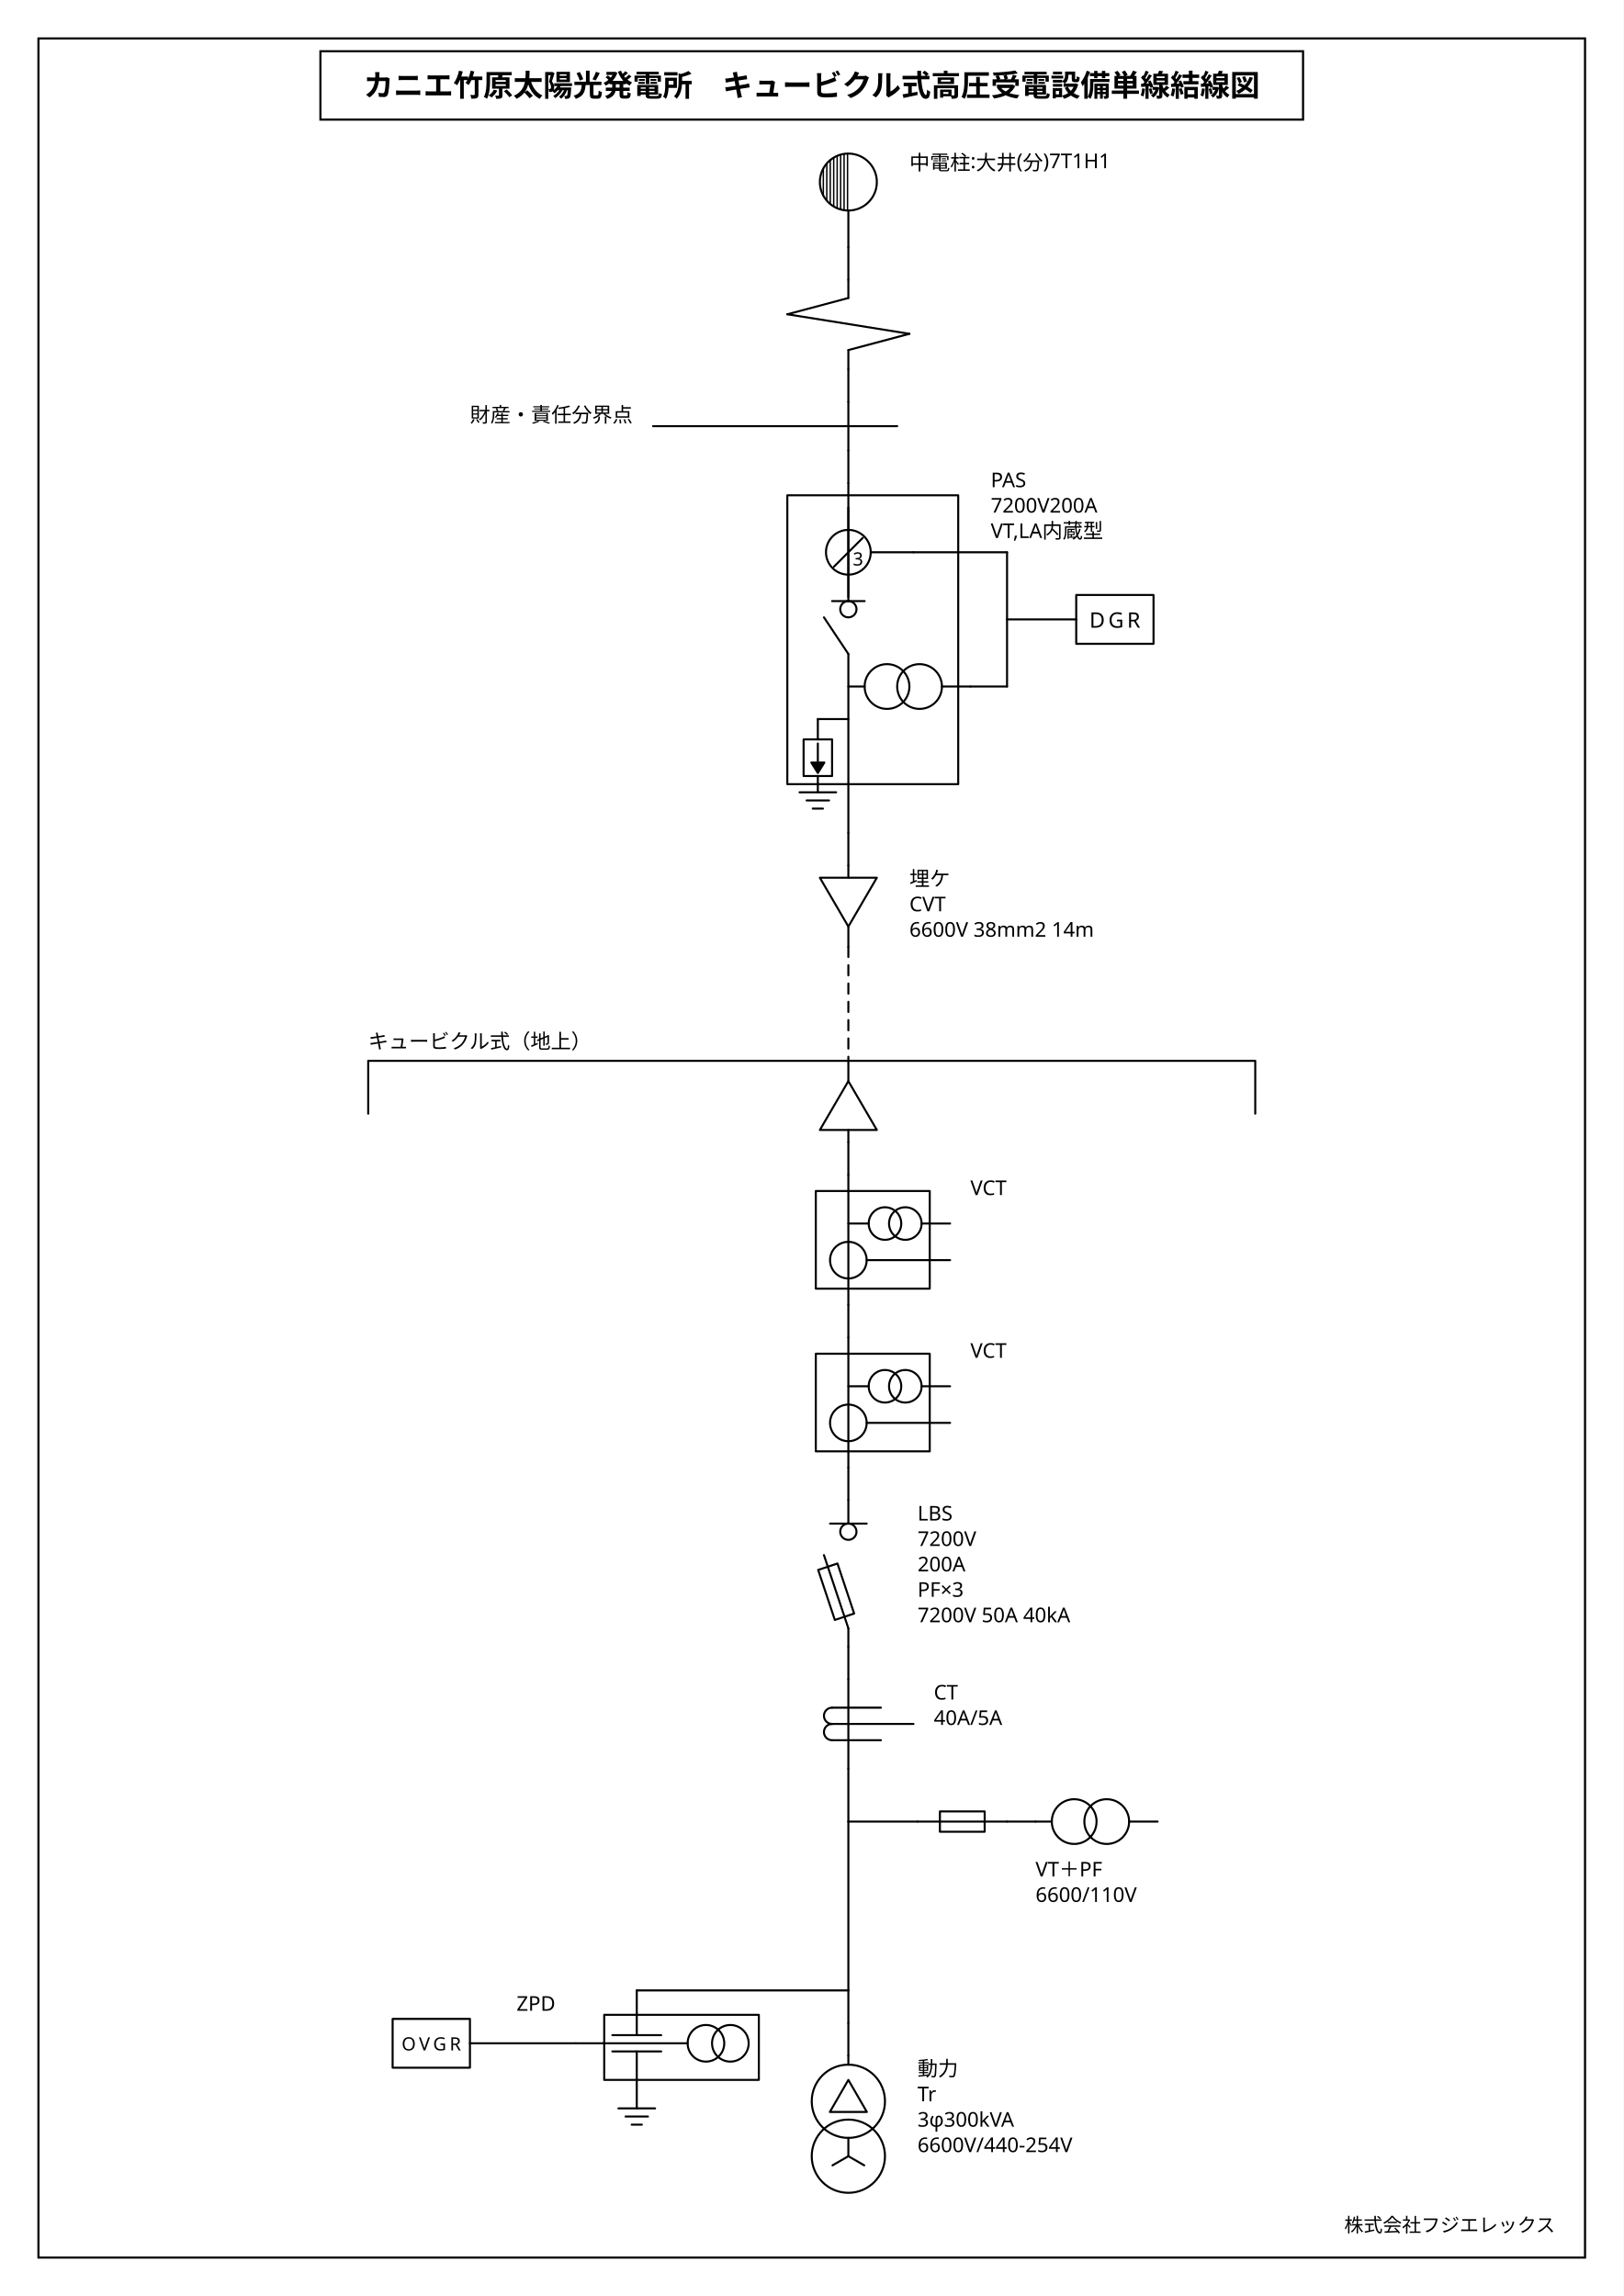
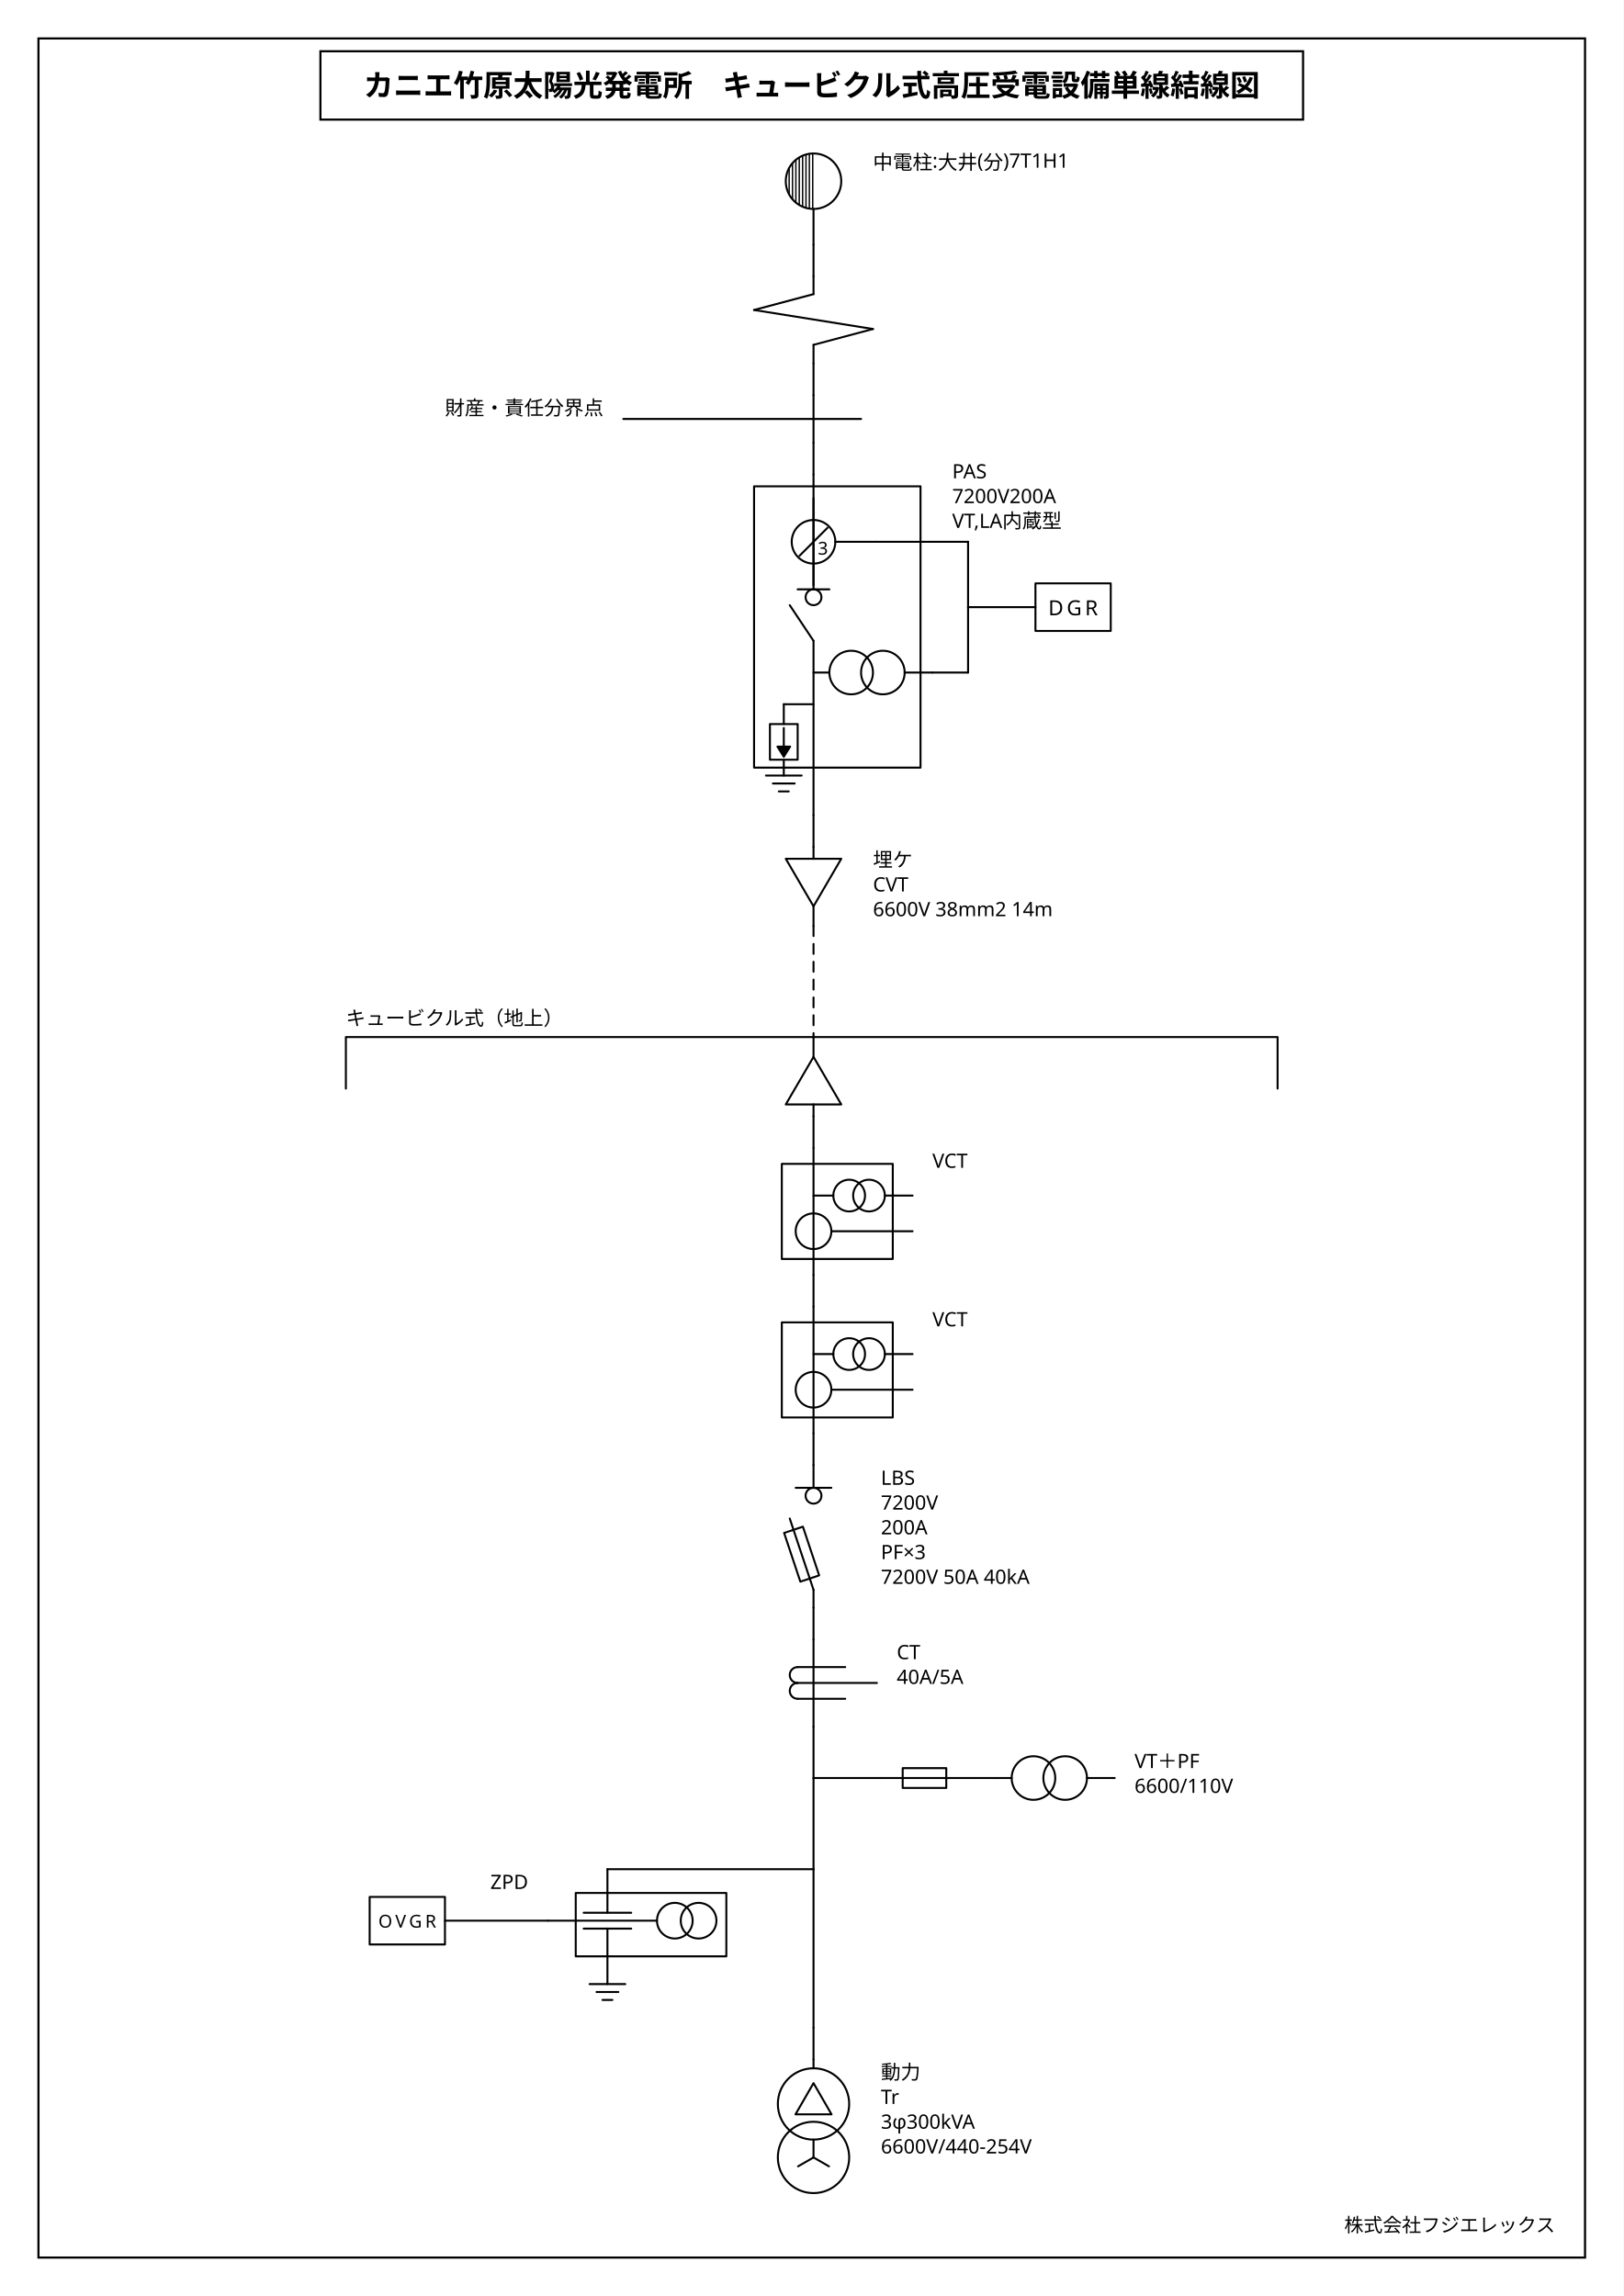
<svg xmlns="http://www.w3.org/2000/svg" viewBox="0 0 760 1075" width="760" height="1075">
  <rect x="0" y="0" width="760" height="1075" fill="#fff" />
  <g stroke="#000" fill="none">
    <rect x="18" y="18" width="724" height="1039" stroke-width="1" />
    <rect x="150" y="24" width="460" height="32" stroke-width="1" />
  </g>
  <text x="380" y="45" font-size="14" font-weight="700" text-anchor="middle" font-family="IPAGothic, 'IPAゴシック', 'Noto Sans JP', 'Hiragino Kaku Gothic ProN', 'Yu Gothic', sans-serif" fill="#000">カニエ竹原太陽光発電所　キュービクル式高圧受電設備単線結線図</text>
  <text x="728" y="1045" font-size="9" text-anchor="end" font-family="IPAGothic, 'IPAゴシック', 'Noto Sans JP', 'Hiragino Kaku Gothic ProN', 'Yu Gothic', sans-serif" fill="#000">株式会社フジエレックス</text>
-   <g transform="translate(397.14 70) scale(0.9524)">
+   <g transform="translate(380.83 70) scale(0.9276)">
    <g stroke="#000" fill="none" stroke-linecap="round" stroke-linejoin="round" color="#000">
-       <path d="M -236 448 L 200 448 M -236 448 L -236 474 M 200 448 L 200 474" fill="none" stroke-width="1" />
+       <path d="M -236 448 L 234.2 448 M -236 448 L -236 474 M 234.2 448 L 234.2 474" fill="none" stroke-width="1" />
      <text x="-236" y="442" font-size="10" font-family="IPAGothic, 'IPAゴシック', 'Noto Sans JP', 'Hiragino Kaku Gothic ProN', 'Yu Gothic', sans-serif" fill="currentColor" stroke="none">キュービクル式（地上）</text>
      <line x1="0" y1="48" x2="0" y2="64" stroke-width="1" />
      <line x1="0" y1="108" x2="0" y2="124" stroke-width="1" />
      <line x1="0" y1="148" x2="0" y2="164" stroke-width="1" />
      <line x1="0" y1="280" x2="-15" y2="280" stroke-width="1" />
      <line x1="32" y1="198" x2="78" y2="198" stroke-width="1" />
      <line x1="78" y1="198" x2="78" y2="231" stroke-width="1" />
      <line x1="60" y1="264" x2="78" y2="264" stroke-width="1" />
      <line x1="78" y1="264" x2="78" y2="231" stroke-width="1" />
      <line x1="78" y1="231" x2="112" y2="231" stroke-width="1" />
      <line x1="0" y1="336" x2="0" y2="352" stroke-width="1" />
      <line x1="0" y1="392" x2="0" y2="448" stroke-width="1" stroke-dasharray="5 4" />
      <line x1="0" y1="488" x2="0" y2="504" stroke-width="1" />
      <line x1="0" y1="568" x2="0" y2="584" stroke-width="1" />
      <line x1="0" y1="648" x2="0" y2="664" stroke-width="1" />
      <line x1="0" y1="736" x2="0" y2="752" stroke-width="1" />
      <line x1="0" y1="796" x2="0" y2="822" stroke-width="1" />
      <line x1="0" y1="822" x2="34" y2="822" stroke-width="1" />
      <line x1="78" y1="822" x2="92" y2="822" stroke-width="1" />
-       <line x1="0" y1="822" x2="0" y2="905" stroke-width="1" />
-       <line x1="0" y1="905" x2="-104" y2="905" stroke-width="1" />
-       <line x1="-134" y1="931" x2="-186" y2="931" stroke-width="1" />
-       <line x1="0" y1="905" x2="0" y2="921" stroke-width="1" />
-       <line x1="0" y1="921" x2="0" y2="937" stroke-width="1" />
+       <line x1="0" y1="822" x2="0" y2="868" stroke-width="1" />
+       <line x1="0" y1="868" x2="-104" y2="868" stroke-width="1" />
+       <line x1="-134" y1="894" x2="-186" y2="894" stroke-width="1" />
+       <line x1="0" y1="868" x2="0" y2="948" stroke-width="1" />
+       <line x1="0" y1="948" x2="0" y2="964" stroke-width="1" />
      <g transform="translate(-16 0)">
        <circle cx="16" cy="16" r="14" fill="none" stroke-width="1" />
        <line x1="3.7" y1="9.313" x2="3.7" y2="22.687" stroke-width="0.7" />
        <line x1="5.4" y1="6.855" x2="5.4" y2="25.145" stroke-width="0.7" />
        <line x1="7.1" y1="5.193" x2="7.1" y2="26.807" stroke-width="0.7" />
        <line x1="8.8" y1="3.993" x2="8.8" y2="28.007" stroke-width="0.7" />
        <line x1="10.5" y1="3.126" x2="10.5" y2="28.874" stroke-width="0.7" />
        <line x1="12.2" y1="2.526" x2="12.2" y2="29.474" stroke-width="0.7" />
        <line x1="13.9" y1="2.158" x2="13.9" y2="29.842" stroke-width="0.7" />
        <line x1="15.6" y1="2.006" x2="15.6" y2="29.994" stroke-width="0.7" />
        <line x1="16" y1="30" x2="16" y2="48" stroke-width="1" />
      </g>
      <text x="30" y="10" font-size="10" text-anchor="start" font-family="IPAGothic, 'IPAゴシック', 'Noto Sans JP', 'Hiragino Kaku Gothic ProN', 'Yu Gothic', sans-serif" fill="currentColor" stroke="none">
        <tspan x="30" dy="0">中電柱:大井(分)7T1H1</tspan>
      </text>
      <g transform="translate(-30 64)">
        <line x1="30" y1="0" x2="30" y2="9" stroke-width="1" />
        <line x1="30" y1="9" x2="0" y2="17" stroke-width="1" />
        <line x1="0" y1="17" x2="60" y2="26.6" stroke-width="1" />
        <line x1="60" y1="26.6" x2="30" y2="34.6" stroke-width="1" />
        <line x1="30" y1="34.6" x2="30" y2="44" stroke-width="1" />
      </g>
      <g transform="translate(-96 124)">
        <line x1="96" y1="0" x2="96" y2="24" stroke-width="1" />
        <line x1="0" y1="12" x2="120" y2="12" stroke-width="1" />
      </g>
      <text x="-106" y="134" font-size="10" text-anchor="end" font-family="IPAGothic, 'IPAゴシック', 'Noto Sans JP', 'Hiragino Kaku Gothic ProN', 'Yu Gothic', sans-serif" fill="currentColor" stroke="none">
        <tspan x="-106" dy="0">財産・責任分界点</tspan>
      </text>
      <g transform="translate(-36 164)">
        <line x1="36" y1="0" x2="36" y2="6" stroke-width="1" />
        <rect x="6" y="6" width="84" height="142" fill="none" stroke-width="1" />
        <line x1="36" y1="6" x2="36" y2="58" stroke-width="1" />
        <line x1="28" y1="58" x2="44" y2="58" stroke-width="1" />
        <circle cx="36" cy="62" r="4" fill="none" stroke-width="1" />
        <line x1="36" y1="84" x2="24" y2="66" stroke-width="1" />
        <line x1="36" y1="84" x2="36" y2="172" stroke-width="1" />
      </g>
      <text x="70" y="166" font-size="10" text-anchor="start" font-family="IPAGothic, 'IPAゴシック', 'Noto Sans JP', 'Hiragino Kaku Gothic ProN', 'Yu Gothic', sans-serif" fill="currentColor" stroke="none">
        <tspan x="70" dy="0">PAS</tspan>
        <tspan x="70" dy="12.5">7200V200A</tspan>
        <tspan x="70" dy="12.5">VT,LA内蔵型</tspan>
      </text>
      <g transform="translate(-20 176)">
        <line x1="20" y1="0" x2="20" y2="44" stroke-width="1" />
        <circle cx="20" cy="22" r="11" fill="none" stroke-width="1" />
        <line x1="12.929" y1="29.071" x2="27.071" y2="14.929" stroke-width="1" />
        <text x="24.75" y="25" font-size="9" text-anchor="middle" dominant-baseline="central" font-family="IPAGothic, 'IPAゴシック', 'Noto Sans JP', 'Hiragino Kaku Gothic ProN', 'Yu Gothic', sans-serif" fill="currentColor" stroke="none">3</text>
        <line x1="31" y1="22" x2="52" y2="22" stroke-width="1" />
      </g>
      <g transform="translate(0 249)">
        <line x1="0" y1="15" x2="8" y2="15" stroke-width="1" />
        <circle cx="19" cy="15" r="11" fill="none" stroke-width="1" />
        <circle cx="35" cy="15" r="11" fill="none" stroke-width="1" />
        <line x1="46" y1="15" x2="60" y2="15" stroke-width="1" />
      </g>
      <g transform="translate(-35 280)">
        <line x1="20" y1="0" x2="20" y2="10" stroke-width="1" />
        <rect x="13" y="10" width="14" height="18" fill="none" stroke-width="1" />
        <line x1="20" y1="12" x2="20" y2="23" stroke-width="1" />
        <polygon points="16.8,21.38 20,26.5 23.2,21.38" fill="currentColor" stroke-width="1" />
        <line x1="20" y1="28" x2="20" y2="36" stroke-width="1" />
        <line x1="11" y1="36" x2="29" y2="36" stroke-width="1" />
        <line x1="14.5" y1="40" x2="25.5" y2="40" stroke-width="1" />
        <line x1="17.5" y1="44" x2="22.5" y2="44" stroke-width="1" />
      </g>
      <g transform="translate(112 219)">
        <rect x="0" y="0" width="38" height="24" fill="none" stroke-width="1" />
        <text x="19" y="12" font-size="10.5" text-anchor="middle" dominant-baseline="central" font-family="IPAGothic, 'IPAゴシック', 'Noto Sans JP', 'Hiragino Kaku Gothic ProN', 'Yu Gothic', sans-serif" letter-spacing="1.6" fill="currentColor" stroke="none">DGR</text>
      </g>
      <g transform="translate(-20 352)">
        <line x1="20" y1="0" x2="20" y2="6" stroke-width="1" />
        <polygon points="6,6 34,6 20,30" fill="none" stroke-width="1" />
        <line x1="20" y1="30" x2="20" y2="40" stroke-width="1" />
      </g>
      <text x="30" y="362" font-size="10" text-anchor="start" font-family="IPAGothic, 'IPAゴシック', 'Noto Sans JP', 'Hiragino Kaku Gothic ProN', 'Yu Gothic', sans-serif" fill="currentColor" stroke="none">
        <tspan x="30" dy="0">埋ケ</tspan>
        <tspan x="30" dy="12.5">CVT</tspan>
        <tspan x="30" dy="12.5">6600V 38mm2 14m</tspan>
      </text>
      <g transform="translate(-20 448) rotate(180 20 20)">
        <line x1="20" y1="0" x2="20" y2="6" stroke-width="1" />
        <polygon points="6,6 34,6 20,30" fill="none" stroke-width="1" />
        <line x1="20" y1="30" x2="20" y2="40" stroke-width="1" />
      </g>
      <g transform="translate(-22 504)">
        <line x1="22" y1="0" x2="22" y2="64" stroke-width="1" />
        <rect x="6" y="8" width="56" height="48" fill="none" stroke-width="1" />
        <line x1="22" y1="24" x2="32" y2="24" stroke-width="1" />
        <circle cx="40" cy="24" r="8" fill="none" stroke-width="1" />
        <circle cx="50" cy="24" r="8" fill="none" stroke-width="1" />
        <line x1="58" y1="24" x2="72" y2="24" stroke-width="1" />
        <circle cx="22" cy="42" r="9" fill="none" stroke-width="1" />
        <line x1="31" y1="42" x2="72" y2="42" stroke-width="1" />
      </g>
      <text x="60" y="514" font-size="10" text-anchor="start" font-family="IPAGothic, 'IPAゴシック', 'Noto Sans JP', 'Hiragino Kaku Gothic ProN', 'Yu Gothic', sans-serif" fill="currentColor" stroke="none">
        <tspan x="60" dy="0">VCT</tspan>
      </text>
      <g transform="translate(-22 584)">
        <line x1="22" y1="0" x2="22" y2="64" stroke-width="1" />
        <rect x="6" y="8" width="56" height="48" fill="none" stroke-width="1" />
        <line x1="22" y1="24" x2="32" y2="24" stroke-width="1" />
        <circle cx="40" cy="24" r="8" fill="none" stroke-width="1" />
        <circle cx="50" cy="24" r="8" fill="none" stroke-width="1" />
        <line x1="58" y1="24" x2="72" y2="24" stroke-width="1" />
        <circle cx="22" cy="42" r="9" fill="none" stroke-width="1" />
        <line x1="31" y1="42" x2="72" y2="42" stroke-width="1" />
      </g>
      <text x="60" y="594" font-size="10" text-anchor="start" font-family="IPAGothic, 'IPAゴシック', 'Noto Sans JP', 'Hiragino Kaku Gothic ProN', 'Yu Gothic', sans-serif" fill="currentColor" stroke="none">
        <tspan x="60" dy="0">VCT</tspan>
      </text>
      <g transform="translate(-24 664)">
        <line x1="24" y1="0" x2="24" y2="11.5" stroke-width="1" />
        <line x1="15" y1="11.5" x2="33" y2="11.5" stroke-width="1" />
        <circle cx="24" cy="15.5" r="4" fill="none" stroke-width="1" />
        <line x1="24" y1="63" x2="12" y2="27" stroke-width="1" />
        <polygon points="26.843,55.719 18.643,31.119 9.157,34.281 17.357,58.881" fill="none" stroke-width="1" />
        <line x1="24" y1="63" x2="24" y2="72" stroke-width="1" />
      </g>
      <text x="34" y="674" font-size="10" text-anchor="start" font-family="IPAGothic, 'IPAゴシック', 'Noto Sans JP', 'Hiragino Kaku Gothic ProN', 'Yu Gothic', sans-serif" fill="currentColor" stroke="none">
        <tspan x="34" dy="0">LBS</tspan>
        <tspan x="34" dy="12.5">7200V</tspan>
        <tspan x="34" dy="12.5">200A</tspan>
        <tspan x="34" dy="12.5">PF×3</tspan>
        <tspan x="34" dy="12.5">7200V 50A 40kA</tspan>
      </text>
      <g transform="translate(-24 752)">
        <line x1="24" y1="0" x2="24" y2="44" stroke-width="1" />
        <line x1="16" y1="14" x2="40" y2="14" stroke-width="1" />
        <line x1="16" y1="30" x2="40" y2="30" stroke-width="1" />
        <line x1="16" y1="22" x2="56" y2="22" stroke-width="1" />
        <path d="M 16 14 A 4 4 0 0 0 16 22" fill="none" stroke-width="1" />
        <path d="M 16 22 A 4 4 0 0 0 16 30" fill="none" stroke-width="1" />
      </g>
      <text x="42" y="762" font-size="10" text-anchor="start" font-family="IPAGothic, 'IPAゴシック', 'Noto Sans JP', 'Hiragino Kaku Gothic ProN', 'Yu Gothic', sans-serif" fill="currentColor" stroke="none">
        <tspan x="42" dy="0">CT</tspan>
        <tspan x="42" dy="12.5">40A/5A</tspan>
      </text>
      <g transform="translate(36 800) rotate(-90 20 22)">
        <line x1="20" y1="0" x2="20" y2="44" stroke-width="1" />
        <rect x="15" y="11" width="10" height="22" fill="none" stroke-width="1" />
      </g>
      <g transform="translate(92 807)">
        <line x1="0" y1="15" x2="8" y2="15" stroke-width="1" />
        <circle cx="19" cy="15" r="11" fill="none" stroke-width="1" />
        <circle cx="35" cy="15" r="11" fill="none" stroke-width="1" />
        <line x1="46" y1="15" x2="60" y2="15" stroke-width="1" />
      </g>
-       <text x="92" y="849" font-size="10" text-anchor="start" font-family="IPAGothic, 'IPAゴシック', 'Noto Sans JP', 'Hiragino Kaku Gothic ProN', 'Yu Gothic', sans-serif" fill="currentColor" stroke="none">
-         <tspan x="92" dy="0">VT＋PF</tspan>
-         <tspan x="92" dy="12.5">6600/110V</tspan>
-       </text>
-       <g transform="translate(-134 905)">
+       <text x="162" y="817" font-size="10" text-anchor="start" font-family="IPAGothic, 'IPAゴシック', 'Noto Sans JP', 'Hiragino Kaku Gothic ProN', 'Yu Gothic', sans-serif" fill="currentColor" stroke="none">
+         <tspan x="162" dy="0">VT＋PF</tspan>
+         <tspan x="162" dy="12.5">6600/110V</tspan>
+       </text>
+       <g transform="translate(-134 868)">
        <line x1="30" y1="0" x2="30" y2="22" stroke-width="1" />
        <rect x="14" y="12" width="76" height="32" fill="none" stroke-width="1" />
        <line x1="18" y1="22" x2="42" y2="22" stroke-width="1" />
        <line x1="18" y1="30" x2="42" y2="30" stroke-width="1" />
        <line x1="30" y1="30" x2="30" y2="58" stroke-width="1" />
        <line x1="21" y1="58" x2="39" y2="58" stroke-width="1" />
        <line x1="24.5" y1="62" x2="35.5" y2="62" stroke-width="1" />
        <line x1="27.5" y1="66" x2="32.5" y2="66" stroke-width="1" />
        <line x1="0" y1="26" x2="55" y2="26" stroke-width="1" />
        <circle cx="64" cy="26" r="9" fill="none" stroke-width="1" />
        <circle cx="76" cy="26" r="9" fill="none" stroke-width="1" />
      </g>
-       <text x="-144" y="915" font-size="10" text-anchor="end" font-family="IPAGothic, 'IPAゴシック', 'Noto Sans JP', 'Hiragino Kaku Gothic ProN', 'Yu Gothic', sans-serif" fill="currentColor" stroke="none">
+       <text x="-144" y="878" font-size="10" text-anchor="end" font-family="IPAGothic, 'IPAゴシック', 'Noto Sans JP', 'Hiragino Kaku Gothic ProN', 'Yu Gothic', sans-serif" fill="currentColor" stroke="none">
        <tspan x="-144" dy="0">ZPD</tspan>
      </text>
-       <g transform="translate(-224 919)">
+       <g transform="translate(-224 882)">
        <rect x="0" y="0" width="38" height="24" fill="none" stroke-width="1" />
        <text x="19" y="12" font-size="9" text-anchor="middle" dominant-baseline="central" font-family="IPAGothic, 'IPAゴシック', 'Noto Sans JP', 'Hiragino Kaku Gothic ProN', 'Yu Gothic', sans-serif" letter-spacing="1.6" fill="currentColor" stroke="none">OVGR</text>
      </g>
-       <g transform="translate(-24 937)">
+       <g transform="translate(-24 964)">
        <line x1="24" y1="0" x2="24" y2="4.5" stroke-width="1" />
        <circle cx="24" cy="22.5" r="18" fill="none" stroke-width="1" />
        <circle cx="24" cy="49.5" r="18" fill="none" stroke-width="1" />
        <polygon points="24,12 33.093,27.75 14.907,27.75" fill="none" stroke-width="1" />
        <line x1="24" y1="49.5" x2="24" y2="40.5" stroke-width="1" />
        <line x1="24" y1="49.5" x2="31.794" y2="54" stroke-width="1" />
        <line x1="24" y1="49.5" x2="16.206" y2="54" stroke-width="1" />
      </g>
-       <text x="34" y="947" font-size="10" text-anchor="start" font-family="IPAGothic, 'IPAゴシック', 'Noto Sans JP', 'Hiragino Kaku Gothic ProN', 'Yu Gothic', sans-serif" fill="currentColor" stroke="none">
+       <text x="34" y="974" font-size="10" text-anchor="start" font-family="IPAGothic, 'IPAゴシック', 'Noto Sans JP', 'Hiragino Kaku Gothic ProN', 'Yu Gothic', sans-serif" fill="currentColor" stroke="none">
        <tspan x="34" dy="0">動力</tspan>
        <tspan x="34" dy="12.5">Tr</tspan>
        <tspan x="34" dy="12.5">3φ300kVA</tspan>
        <tspan x="34" dy="12.5">6600V/440-254V</tspan>
      </text>
    </g>
  </g>
</svg>
